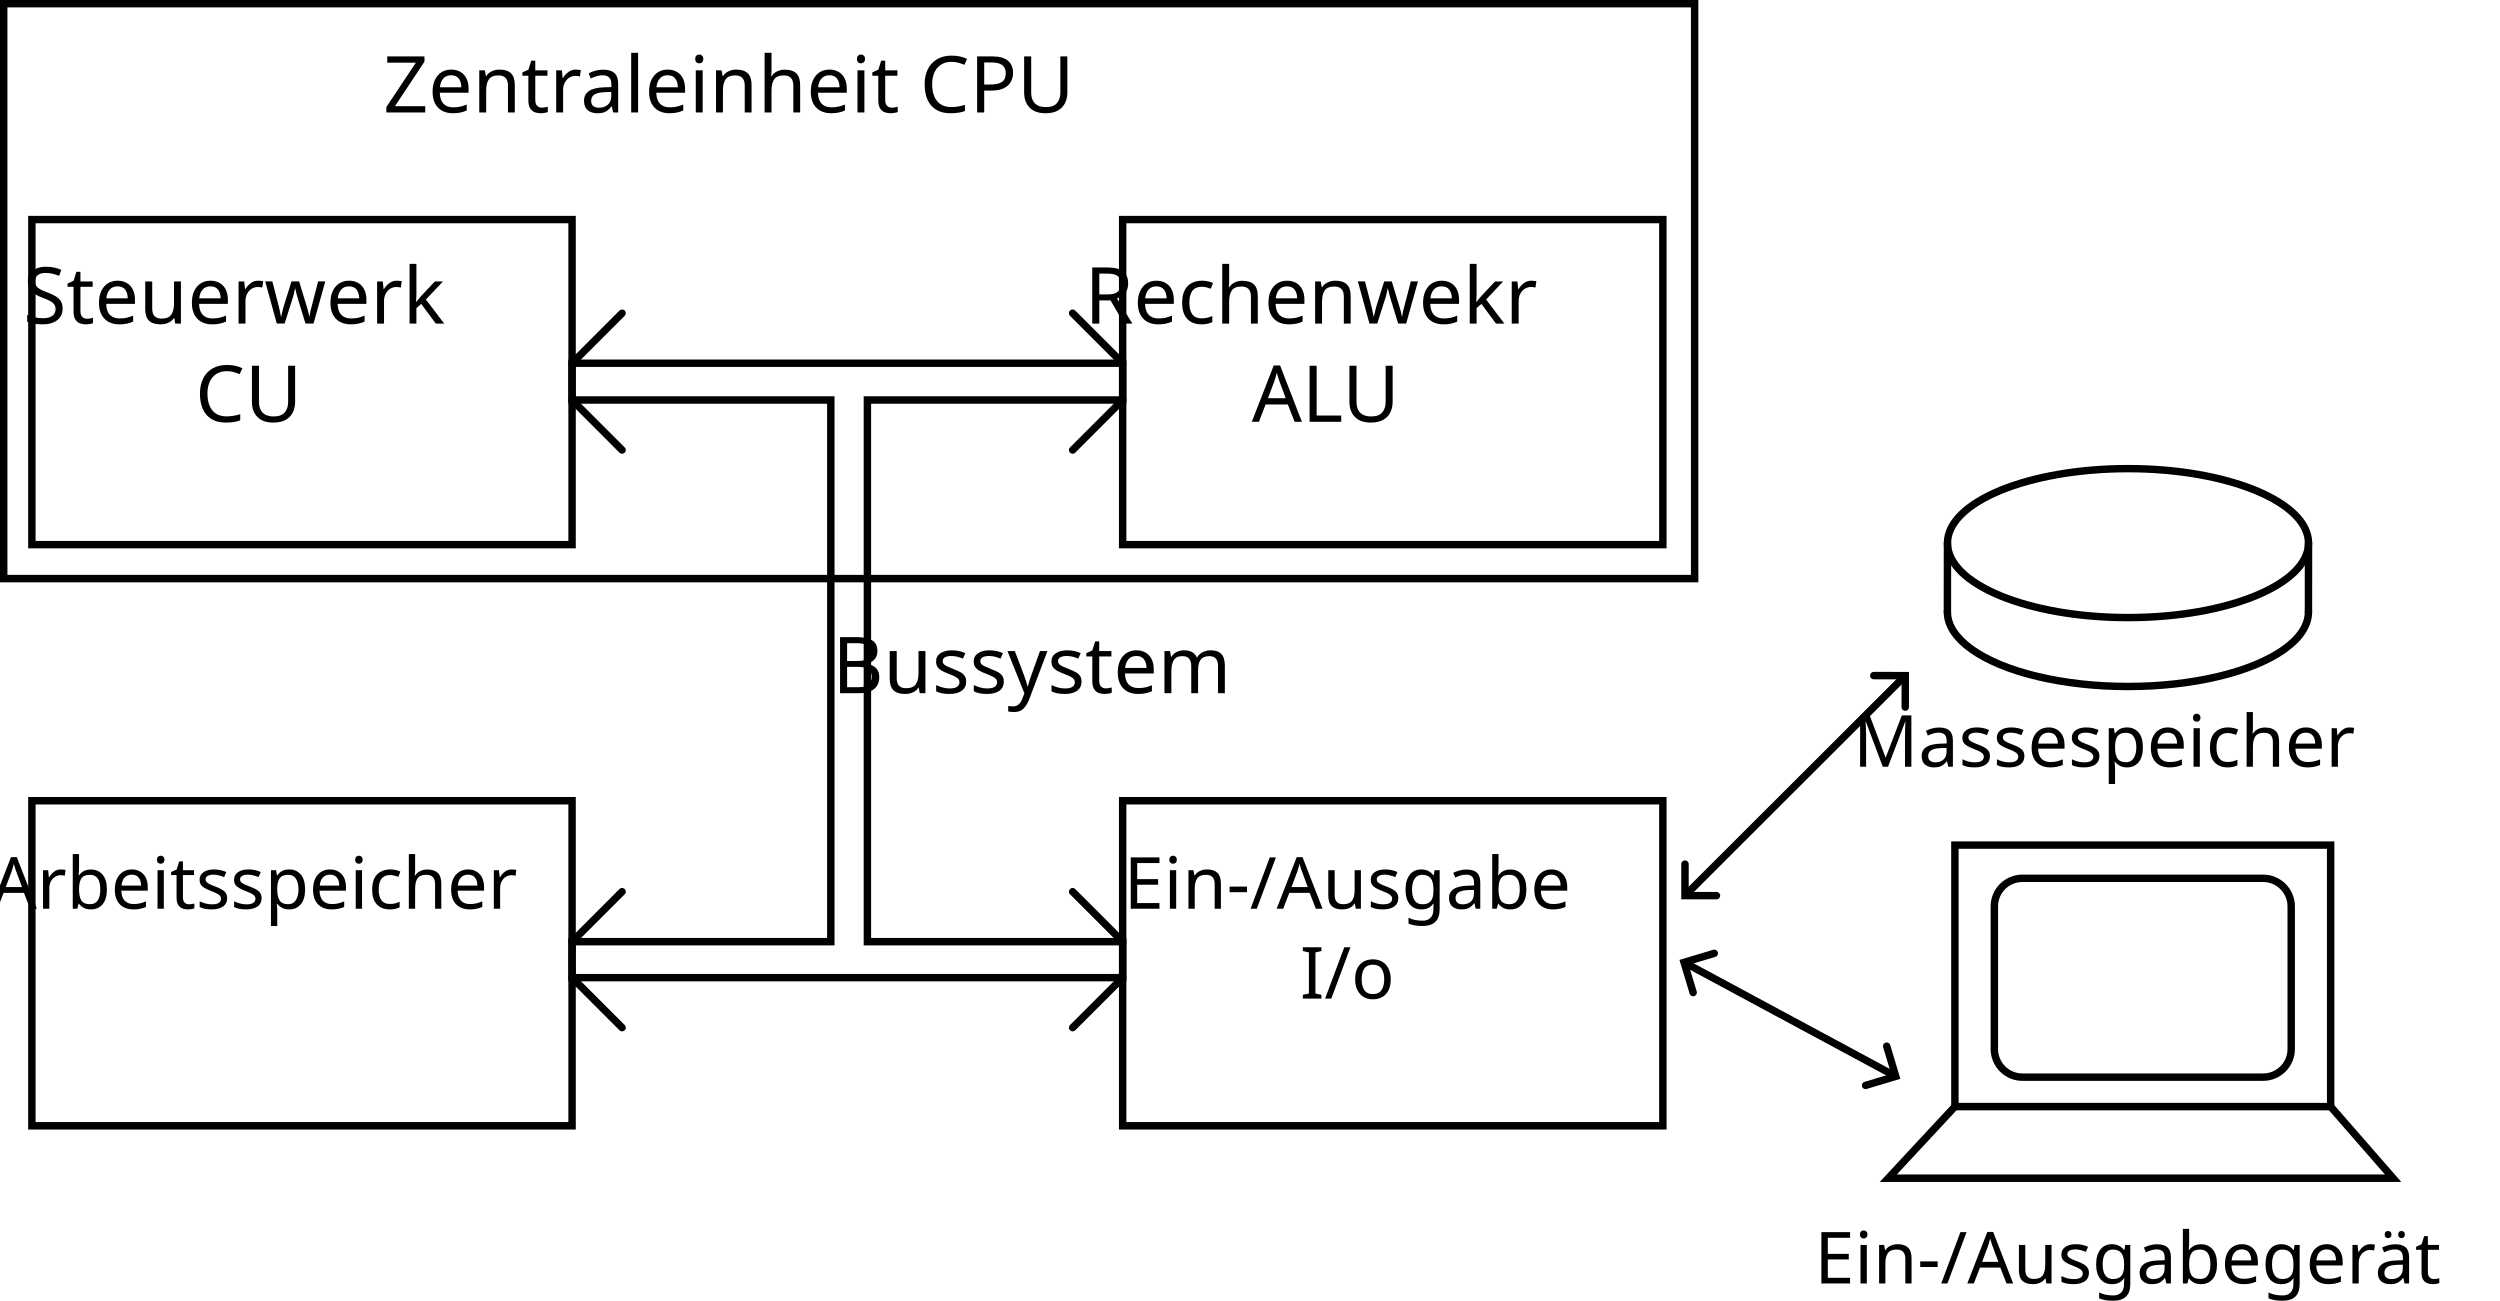
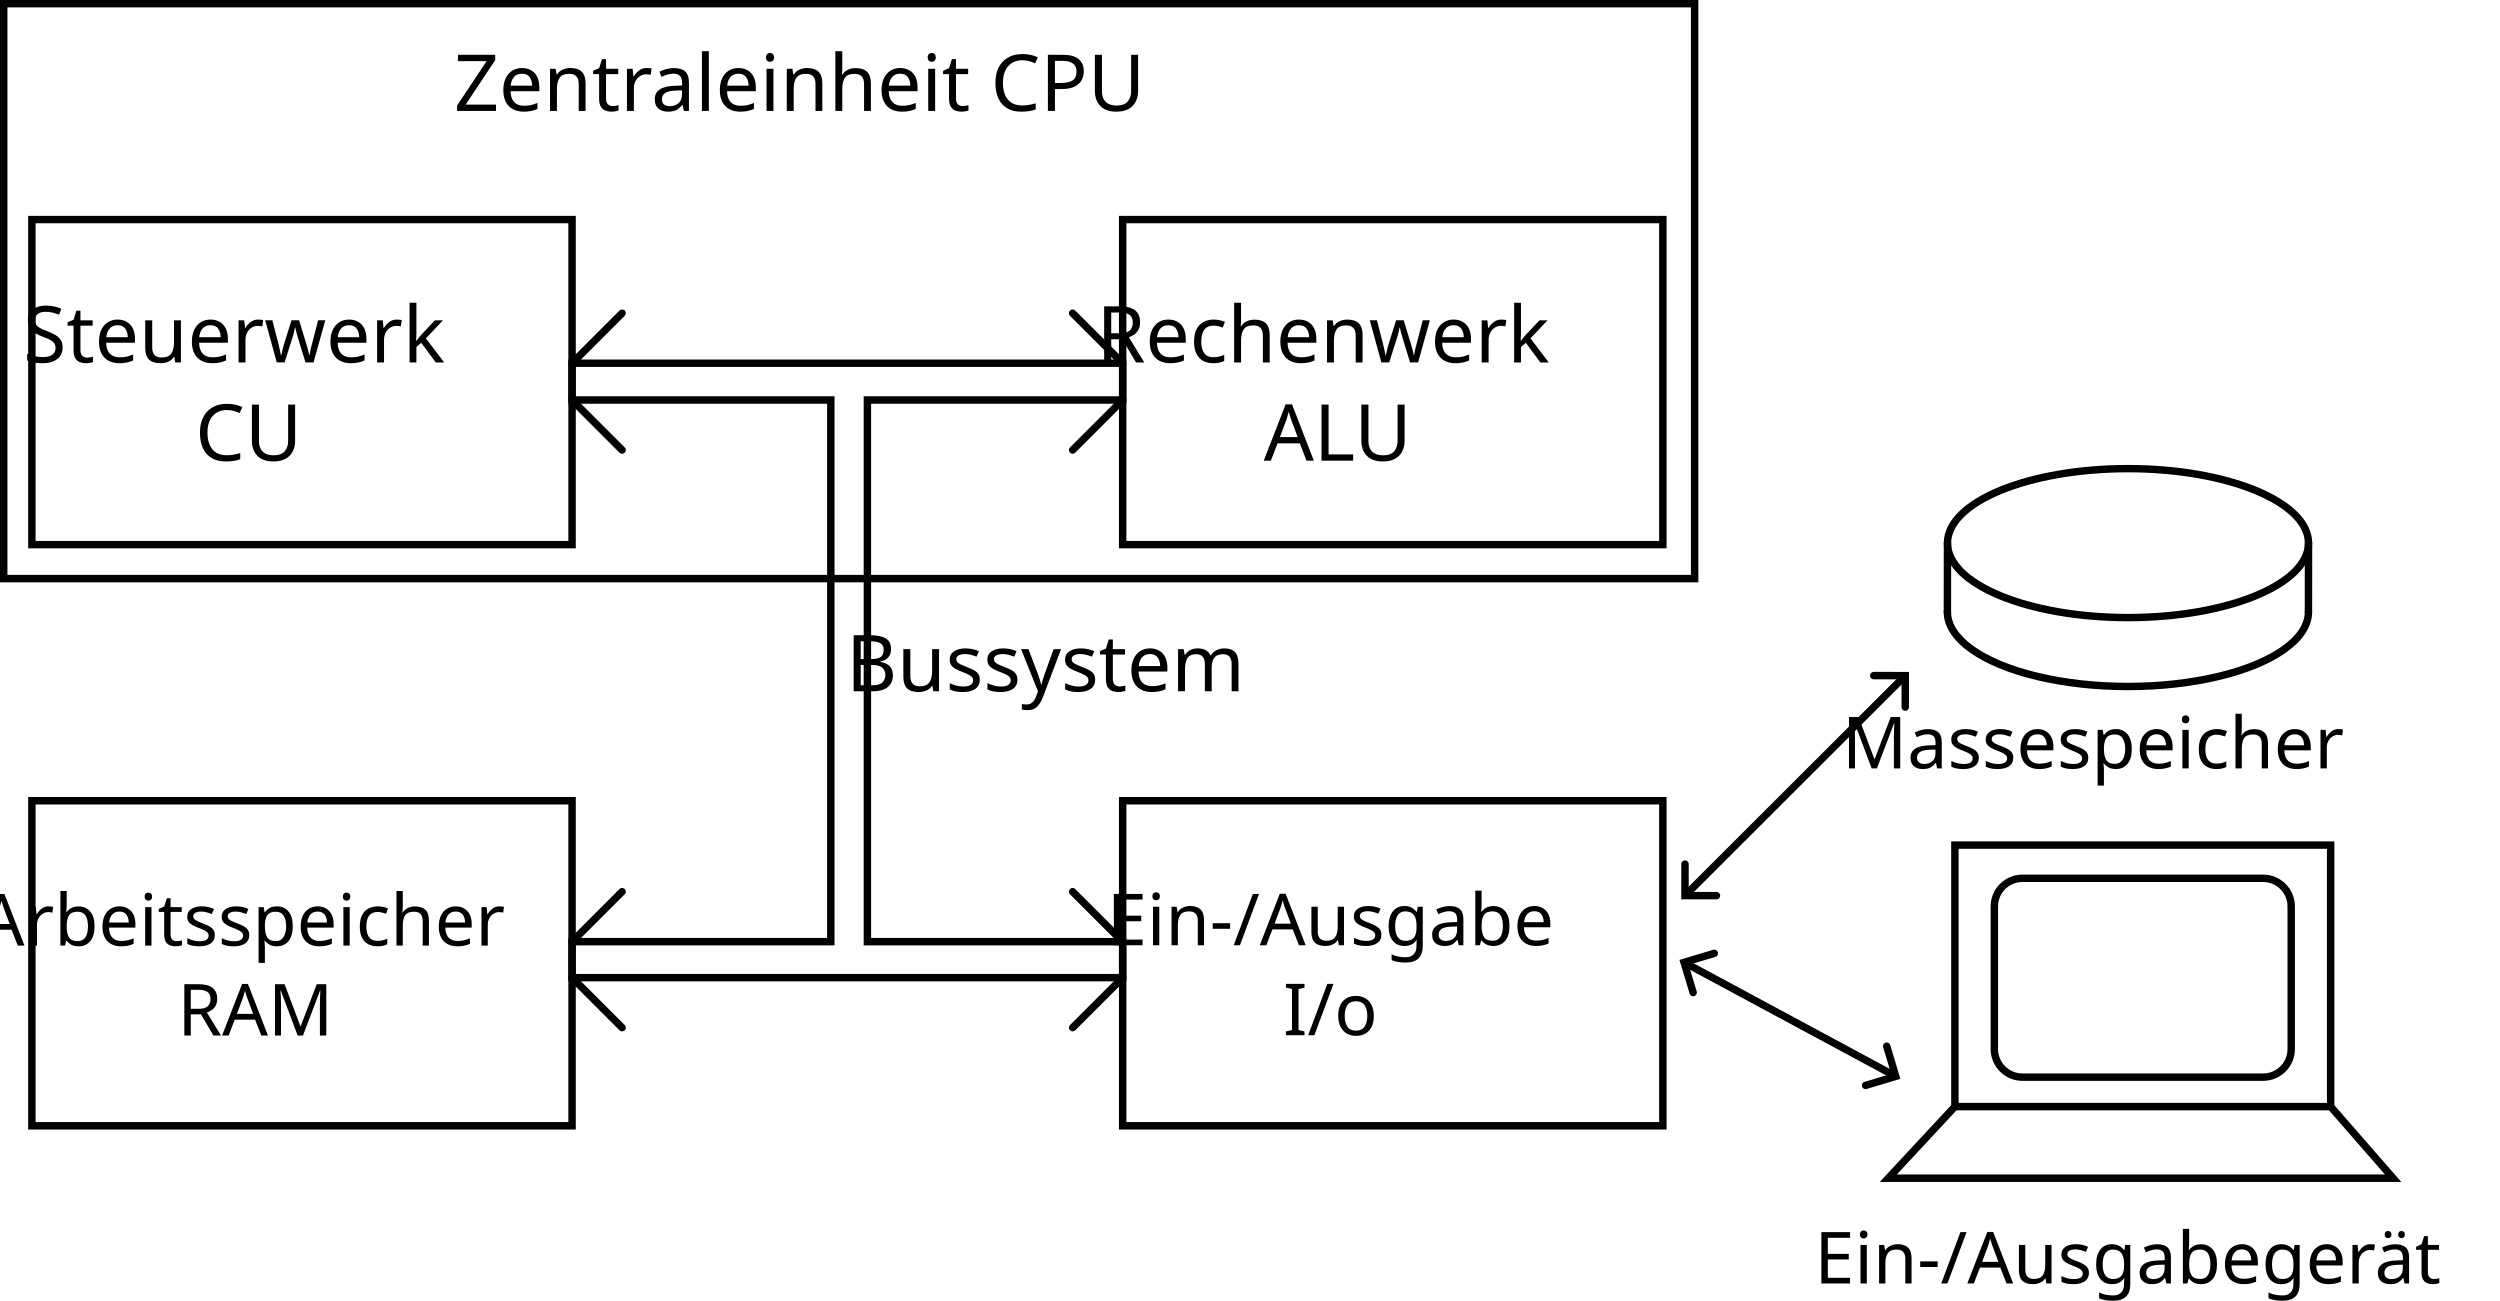
<svg xmlns="http://www.w3.org/2000/svg" width="134.681mm" height="70.073mm" viewBox="0 0 509.031 264.844" version="1.1" id="svg5" xml:space="preserve">
  <defs id="defs2">
    <marker style="overflow:visible" id="Arrow3" refX="0" refY="0" orient="auto-start-reverse" markerWidth="4.207" markerHeight="7" viewBox="0 0 4.207 7" preserveAspectRatio="xMidYMid">
      <path style="fill:none;stroke:context-stroke;stroke-width:1;stroke-linecap:round" d="M 3,-3 0,0 3,3" id="arrow3" transform="rotate(180,0.125,0)" />
    </marker>
  </defs>
  <g id="layer1" transform="translate(-4.683479,-3.245625)">
    <g id="g1807" style="display:inline">
-       <text xml:space="preserve" style="fill:#c405ff;fill-opacity:1;stroke:#c405ff;stroke-width:3.78;stroke-linecap:round" x="163.603" y="26.152" id="text356">
-         <tspan id="tspan354" x="163.603" y="26.152" style="font-style:normal;font-variant:normal;font-weight:normal;font-stretch:normal;font-size:16px;font-family:sans-serif;-inkscape-font-specification:'sans-serif, Normal';font-variant-ligatures:normal;font-variant-caps:normal;font-variant-numeric:normal;font-variant-east-asian:normal;text-align:center;text-anchor:middle;fill:#000000;fill-opacity:1;stroke:none">Zentraleinheit CPU</tspan>
+       <text xml:space="preserve" style="fill:#c405ff;fill-opacity:1;stroke:#c405ff;stroke-width:3.78;stroke-linecap:round" x="178.01" y="25.828" id="text356">
+         <tspan id="tspan354" x="178.01" y="25.828" style="font-style:normal;font-variant:normal;font-weight:normal;font-stretch:normal;font-size:16px;font-family:sans-serif;-inkscape-font-specification:'sans-serif, Normal';font-variant-ligatures:normal;font-variant-caps:normal;font-variant-numeric:normal;font-variant-east-asian:normal;text-align:center;text-anchor:middle;fill:#000000;fill-opacity:1;stroke:none">Zentraleinheit CPU</tspan>
      </text>
-       <text xml:space="preserve" style="fill:#c405ff;fill-opacity:1;stroke:#c405ff;stroke-width:3.78;stroke-linecap:round" x="225.279" y="144.39" id="text356-1">
-         <tspan id="tspan354-5" x="225.279" y="144.39" style="font-style:normal;font-variant:normal;font-weight:normal;font-stretch:normal;font-size:16px;font-family:sans-serif;-inkscape-font-specification:'sans-serif, Normal';font-variant-ligatures:normal;font-variant-caps:normal;font-variant-numeric:normal;font-variant-east-asian:normal;text-align:center;text-anchor:middle;fill:#000000;fill-opacity:1;stroke:none">Bussystem</tspan>
+       <text xml:space="preserve" style="fill:#c405ff;fill-opacity:1;stroke:#c405ff;stroke-width:3.78;stroke-linecap:round" x="228.052" y="144.003" id="text356-1">
+         <tspan id="tspan354-5" x="228.052" y="144.003" style="font-style:normal;font-variant:normal;font-weight:normal;font-stretch:normal;font-size:16px;font-family:sans-serif;-inkscape-font-specification:'sans-serif, Normal';font-variant-ligatures:normal;font-variant-caps:normal;font-variant-numeric:normal;font-variant-east-asian:normal;text-align:center;text-anchor:middle;fill:#000000;fill-opacity:1;stroke:none">Bussystem</tspan>
      </text>
-       <text xml:space="preserve" style="font-size:10.983px;fill:#c405ff;fill-opacity:1;stroke:#c405ff;stroke-width:3.459;stroke-linecap:round" x="68.794" y="188.273" id="text356-1-7">
-         <tspan id="tspan354-5-7" x="68.794" y="188.273" style="font-style:normal;font-variant:normal;font-weight:normal;font-stretch:normal;font-size:14.644px;font-family:sans-serif;-inkscape-font-specification:'sans-serif, Normal';font-variant-ligatures:normal;font-variant-caps:normal;font-variant-numeric:normal;font-variant-east-asian:normal;text-align:center;text-anchor:middle;fill:#000000;fill-opacity:1;stroke:none;stroke-width:3.459">Arbeitsspeicher</tspan>
-         <tspan x="68.794" y="203.247" style="font-style:normal;font-variant:normal;font-weight:normal;font-stretch:normal;font-size:14.644px;font-family:sans-serif;-inkscape-font-specification:'sans-serif, Normal';font-variant-ligatures:normal;font-variant-caps:normal;font-variant-numeric:normal;font-variant-east-asian:normal;text-align:center;text-anchor:middle;fill:#000000;fill-opacity:1;stroke:none;stroke-width:3.459" id="tspan1678" />
+       <text xml:space="preserve" style="font-size:10.983px;fill:#c405ff;fill-opacity:1;stroke:#c405ff;stroke-width:3.459;stroke-linecap:round" x="66.277" y="195.79" id="text356-1-7">
+         <tspan id="tspan354-5-7" x="66.277" y="195.79" style="font-style:normal;font-variant:normal;font-weight:normal;font-stretch:normal;font-size:14.644px;font-family:sans-serif;-inkscape-font-specification:'sans-serif, Normal';font-variant-ligatures:normal;font-variant-caps:normal;font-variant-numeric:normal;font-variant-east-asian:normal;text-align:center;text-anchor:middle;fill:#000000;fill-opacity:1;stroke:none;stroke-width:3.459">Arbeitsspeicher</tspan>
+         <tspan x="66.277" y="214.095" style="font-style:normal;font-variant:normal;font-weight:normal;font-stretch:normal;font-size:14.644px;font-family:sans-serif;-inkscape-font-specification:'sans-serif, Normal';font-variant-ligatures:normal;font-variant-caps:normal;font-variant-numeric:normal;font-variant-east-asian:normal;text-align:center;text-anchor:middle;fill:#000000;fill-opacity:1;stroke:none;stroke-width:3.459" id="tspan1678">RAM</tspan>
      </text>
-       <text xml:space="preserve" style="font-size:10.983px;fill:#c405ff;fill-opacity:1;stroke:#c405ff;stroke-width:3.459;stroke-linecap:round" x="291.374" y="188.273" id="text356-1-7-4">
-         <tspan id="tspan354-5-7-7" x="291.374" y="188.273" style="font-style:normal;font-variant:normal;font-weight:normal;font-stretch:normal;font-size:14.644px;font-family:sans-serif;-inkscape-font-specification:'sans-serif, Normal';font-variant-ligatures:normal;font-variant-caps:normal;font-variant-numeric:normal;font-variant-east-asian:normal;text-align:center;text-anchor:middle;fill:#000000;fill-opacity:1;stroke:none;stroke-width:3.459">Ein-/Ausgabe</tspan>
-         <tspan x="291.374" y="206.578" style="font-style:normal;font-variant:normal;font-weight:normal;font-stretch:normal;font-size:14.644px;font-family:sans-serif;-inkscape-font-specification:'sans-serif, Normal';font-variant-ligatures:normal;font-variant-caps:normal;font-variant-numeric:normal;font-variant-east-asian:normal;text-align:center;text-anchor:middle;fill:#000000;fill-opacity:1;stroke:none;stroke-width:3.459" id="tspan1714">I/o</tspan>
-         <tspan x="291.374" y="221.552" style="font-style:normal;font-variant:normal;font-weight:normal;font-stretch:normal;font-size:14.644px;font-family:sans-serif;-inkscape-font-specification:'sans-serif, Normal';font-variant-ligatures:normal;font-variant-caps:normal;font-variant-numeric:normal;font-variant-east-asian:normal;text-align:center;text-anchor:middle;fill:#000000;fill-opacity:1;stroke:none;stroke-width:3.459" id="tspan1678-8" />
+       <text xml:space="preserve" style="font-size:10.983px;fill:#c405ff;fill-opacity:1;stroke:#c405ff;stroke-width:3.459;stroke-linecap:round" x="287.93" y="195.717" id="text356-1-7-4">
+         <tspan id="tspan354-5-7-7" x="287.93" y="195.717" style="font-style:normal;font-variant:normal;font-weight:normal;font-stretch:normal;font-size:14.644px;font-family:sans-serif;-inkscape-font-specification:'sans-serif, Normal';font-variant-ligatures:normal;font-variant-caps:normal;font-variant-numeric:normal;font-variant-east-asian:normal;text-align:center;text-anchor:middle;fill:#000000;fill-opacity:1;stroke:none;stroke-width:3.459">Ein-/Ausgabe</tspan>
+         <tspan x="287.93" y="214.022" style="font-style:normal;font-variant:normal;font-weight:normal;font-stretch:normal;font-size:14.644px;font-family:sans-serif;-inkscape-font-specification:'sans-serif, Normal';font-variant-ligatures:normal;font-variant-caps:normal;font-variant-numeric:normal;font-variant-east-asian:normal;text-align:center;text-anchor:middle;fill:#000000;fill-opacity:1;stroke:none;stroke-width:3.459" id="tspan1714">I/o</tspan>
+         <tspan x="287.93" y="228.996" style="font-style:normal;font-variant:normal;font-weight:normal;font-stretch:normal;font-size:14.644px;font-family:sans-serif;-inkscape-font-specification:'sans-serif, Normal';font-variant-ligatures:normal;font-variant-caps:normal;font-variant-numeric:normal;font-variant-east-asian:normal;text-align:center;text-anchor:middle;fill:#000000;fill-opacity:1;stroke:none;stroke-width:3.459" id="tspan1678-8" />
      </text>
-       <text xml:space="preserve" style="text-align:center;text-anchor:middle;fill:#c405ff;fill-opacity:1;stroke:#c405ff;stroke-width:3.78;stroke-linecap:round" x="65.832" y="69.133" id="text356-0">
-         <tspan id="tspan354-0" x="65.832" y="69.133" style="font-style:normal;font-variant:normal;font-weight:normal;font-stretch:normal;font-size:16px;font-family:sans-serif;-inkscape-font-specification:'sans-serif, Normal';font-variant-ligatures:normal;font-variant-caps:normal;font-variant-numeric:normal;font-variant-east-asian:normal;text-align:center;text-anchor:middle;fill:#000000;fill-opacity:1;stroke:none">Steuerwerk</tspan>
-         <tspan x="65.832" y="89.133" style="font-style:normal;font-variant:normal;font-weight:normal;font-stretch:normal;font-size:16px;font-family:sans-serif;-inkscape-font-specification:'sans-serif, Normal';font-variant-ligatures:normal;font-variant-caps:normal;font-variant-numeric:normal;font-variant-east-asian:normal;text-align:center;text-anchor:middle;fill:#000000;fill-opacity:1;stroke:none" id="tspan1584">CU</tspan>
+       <text xml:space="preserve" style="text-align:center;text-anchor:middle;fill:#c405ff;fill-opacity:1;stroke:#c405ff;stroke-width:3.78;stroke-linecap:round" x="65.832" y="77.045" id="text356-0">
+         <tspan id="tspan354-0" x="65.832" y="77.045" style="font-style:normal;font-variant:normal;font-weight:normal;font-stretch:normal;font-size:16px;font-family:sans-serif;-inkscape-font-specification:'sans-serif, Normal';font-variant-ligatures:normal;font-variant-caps:normal;font-variant-numeric:normal;font-variant-east-asian:normal;text-align:center;text-anchor:middle;fill:#000000;fill-opacity:1;stroke:none">Steuerwerk</tspan>
+         <tspan x="65.832" y="97.045" style="font-style:normal;font-variant:normal;font-weight:normal;font-stretch:normal;font-size:16px;font-family:sans-serif;-inkscape-font-specification:'sans-serif, Normal';font-variant-ligatures:normal;font-variant-caps:normal;font-variant-numeric:normal;font-variant-east-asian:normal;text-align:center;text-anchor:middle;fill:#000000;fill-opacity:1;stroke:none" id="tspan1584">CU</tspan>
      </text>
-       <text xml:space="preserve" style="text-align:center;text-anchor:middle;fill:#c405ff;fill-opacity:1;stroke:#c405ff;stroke-width:3.78;stroke-linecap:round" x="285.136" y="69.133" id="text356-0-6">
-         <tspan x="285.136" y="69.133" style="font-style:normal;font-variant:normal;font-weight:normal;font-stretch:normal;font-size:16px;font-family:sans-serif;-inkscape-font-specification:'sans-serif, Normal';font-variant-ligatures:normal;font-variant-caps:normal;font-variant-numeric:normal;font-variant-east-asian:normal;text-align:center;text-anchor:middle;fill:#000000;fill-opacity:1;stroke:none" id="tspan1584-8">Rechenwekr</tspan>
-         <tspan x="285.136" y="89.133" style="font-style:normal;font-variant:normal;font-weight:normal;font-stretch:normal;font-size:16px;font-family:sans-serif;-inkscape-font-specification:'sans-serif, Normal';font-variant-ligatures:normal;font-variant-caps:normal;font-variant-numeric:normal;font-variant-east-asian:normal;text-align:center;text-anchor:middle;fill:#000000;fill-opacity:1;stroke:none" id="tspan1620">ALU</tspan>
+       <text xml:space="preserve" style="text-align:center;text-anchor:middle;fill:#c405ff;fill-opacity:1;stroke:#c405ff;stroke-width:3.78;stroke-linecap:round" x="287.562" y="77.045" id="text356-0-6">
+         <tspan x="287.562" y="77.045" style="font-style:normal;font-variant:normal;font-weight:normal;font-stretch:normal;font-size:16px;font-family:sans-serif;-inkscape-font-specification:'sans-serif, Normal';font-variant-ligatures:normal;font-variant-caps:normal;font-variant-numeric:normal;font-variant-east-asian:normal;text-align:center;text-anchor:middle;fill:#000000;fill-opacity:1;stroke:none" id="tspan1584-8">Rechenwerk</tspan>
+         <tspan x="287.562" y="97.045" style="font-style:normal;font-variant:normal;font-weight:normal;font-stretch:normal;font-size:16px;font-family:sans-serif;-inkscape-font-specification:'sans-serif, Normal';font-variant-ligatures:normal;font-variant-caps:normal;font-variant-numeric:normal;font-variant-east-asian:normal;text-align:center;text-anchor:middle;fill:#000000;fill-opacity:1;stroke:none" id="tspan1620">ALU</tspan>
      </text>
-       <text xml:space="preserve" style="font-size:10.983px;fill:#c405ff;fill-opacity:1;stroke:#c405ff;stroke-width:3.459;stroke-linecap:round" x="445.474" y="159.36" id="text356-1-7-6">
-         <tspan id="tspan354-5-7-70" x="445.474" y="159.36" style="font-style:normal;font-variant:normal;font-weight:normal;font-stretch:normal;font-size:14.644px;font-family:sans-serif;-inkscape-font-specification:'sans-serif, Normal';font-variant-ligatures:normal;font-variant-caps:normal;font-variant-numeric:normal;font-variant-east-asian:normal;text-align:center;text-anchor:middle;fill:#000000;fill-opacity:1;stroke:none;stroke-width:3.459">Massespeicher</tspan>
-         <tspan x="445.474" y="174.334" style="font-style:normal;font-variant:normal;font-weight:normal;font-stretch:normal;font-size:14.644px;font-family:sans-serif;-inkscape-font-specification:'sans-serif, Normal';font-variant-ligatures:normal;font-variant-caps:normal;font-variant-numeric:normal;font-variant-east-asian:normal;text-align:center;text-anchor:middle;fill:#000000;fill-opacity:1;stroke:none;stroke-width:3.459" id="tspan1678-2" />
+       <text xml:space="preserve" style="font-size:10.983px;fill:#c405ff;fill-opacity:1;stroke:#c405ff;stroke-width:3.459;stroke-linecap:round" x="443.21" y="159.694" id="text356-1-7-6">
+         <tspan id="tspan354-5-7-70" x="443.21" y="159.694" style="font-style:normal;font-variant:normal;font-weight:normal;font-stretch:normal;font-size:14.644px;font-family:sans-serif;-inkscape-font-specification:'sans-serif, Normal';font-variant-ligatures:normal;font-variant-caps:normal;font-variant-numeric:normal;font-variant-east-asian:normal;text-align:center;text-anchor:middle;fill:#000000;fill-opacity:1;stroke:none;stroke-width:3.459">Massespeicher</tspan>
+         <tspan x="443.21" y="174.668" style="font-style:normal;font-variant:normal;font-weight:normal;font-stretch:normal;font-size:14.644px;font-family:sans-serif;-inkscape-font-specification:'sans-serif, Normal';font-variant-ligatures:normal;font-variant-caps:normal;font-variant-numeric:normal;font-variant-east-asian:normal;text-align:center;text-anchor:middle;fill:#000000;fill-opacity:1;stroke:none;stroke-width:3.459" id="tspan1678-2" />
      </text>
      <text xml:space="preserve" style="font-size:10.983px;fill:#c405ff;fill-opacity:1;stroke:#c405ff;stroke-width:3.459;stroke-linecap:round" x="450.254" y="264.575" id="text356-1-7-6-3">
        <tspan x="450.254" y="264.575" style="font-style:normal;font-variant:normal;font-weight:normal;font-stretch:normal;font-size:14.644px;font-family:sans-serif;-inkscape-font-specification:'sans-serif, Normal';font-variant-ligatures:normal;font-variant-caps:normal;font-variant-numeric:normal;font-variant-east-asian:normal;text-align:center;text-anchor:middle;fill:#000000;fill-opacity:1;stroke:none;stroke-width:3.459" id="tspan1780">Ein-/Ausgabegerät</tspan>
        <tspan x="450.254" y="279.549" style="font-style:normal;font-variant:normal;font-weight:normal;font-stretch:normal;font-size:14.644px;font-family:sans-serif;-inkscape-font-specification:'sans-serif, Normal';font-variant-ligatures:normal;font-variant-caps:normal;font-variant-numeric:normal;font-variant-east-asian:normal;text-align:center;text-anchor:middle;fill:#000000;fill-opacity:1;stroke:none;stroke-width:3.459" id="tspan1678-2-5" />
      </text>
    </g>
    <rect style="fill:none;fill-opacity:1;stroke:#000000;stroke-width:1.512;stroke-linecap:round;stroke-dasharray:none;stroke-opacity:1" id="rect1861" width="344.294" height="117.054" x="5.439" y="4.002" />
    <rect style="fill:none;fill-opacity:1;stroke:#000000;stroke-width:1.512;stroke-linecap:round;stroke-dasharray:none;stroke-opacity:1" id="rect1861-2" width="109.991" height="66.185" x="11.172" y="47.953" />
    <rect style="fill:none;fill-opacity:1;stroke:#000000;stroke-width:1.512;stroke-linecap:round;stroke-dasharray:none;stroke-opacity:1" id="rect1861-2-17" width="109.991" height="66.185" x="11.172" y="166.285" />
    <rect style="fill:none;fill-opacity:1;stroke:#000000;stroke-width:1.512;stroke-linecap:round;stroke-dasharray:none;stroke-opacity:1" id="rect1861-2-17-4" width="109.991" height="66.185" x="233.271" y="166.285" />
    <rect style="fill:none;fill-opacity:1;stroke:#000000;stroke-width:1.512;stroke-linecap:round;stroke-dasharray:none;stroke-opacity:1" id="rect1861-2-1" width="109.991" height="66.185" x="233.271" y="47.953" />
    <g id="g4193">
      <ellipse style="fill:none;fill-opacity:1;stroke:#000000;stroke-width:1.512;stroke-linecap:round;stroke-dasharray:none;stroke-opacity:1" id="path2003" ry="15.164" rx="36.757" cy="113.829" cx="437.969" />
      <path style="fill:none;fill-opacity:1;stroke:#000000;stroke-width:1.512;stroke-linecap:round;stroke-dasharray:none;stroke-opacity:1" id="path2003-1" d="m 474.712,127.861 a 36.757,15.164 0 0 1 -18.378,13.132 36.757,15.164 0 0 1 -36.757,0 36.757,15.164 0 0 1 -18.378,-13.132" />
      <path style="fill:none;fill-opacity:1;stroke:#000000;stroke-width:1.512;stroke-linecap:round;stroke-dasharray:none;stroke-opacity:1" d="m 401.198,127.86 0.014,-14.038" id="path2087" />
      <path style="fill:none;fill-opacity:1;stroke:#000000;stroke-width:1.512;stroke-linecap:round;stroke-dasharray:none;stroke-opacity:1" d="m 474.712,127.86 0.014,-14.031" id="path2089" />
    </g>
    <g id="g4202">
      <path style="fill:none;fill-opacity:1;stroke:#000000;stroke-width:1.512;stroke-linecap:round;stroke-dasharray:none;stroke-opacity:1;marker-start:url(#Arrow3);marker-end:url(#Arrow3)" d="m 348.034,185.34 44.319,-44.262" id="path2091" />
      <path style="fill:none;fill-opacity:1;stroke:#000000;stroke-width:1.512;stroke-linecap:round;stroke-dasharray:none;stroke-opacity:1;marker-start:url(#Arrow3);marker-end:url(#Arrow3)" d="m 347.919,199.378 42.432,22.847" id="path2093" />
    </g>
    <g id="g4198">
      <rect style="fill:none;fill-opacity:1;stroke:#000000;stroke-width:1.512;stroke-linecap:round;stroke-dasharray:none;stroke-opacity:1" id="rect1861-2-17-4-3" width="76.509" height="53.245" x="402.724" y="175.318" />
      <path style="fill:none;fill-opacity:1;stroke:#000000;stroke-width:1.512;stroke-linecap:round;stroke-dasharray:none;stroke-opacity:1" d="m 402.724,228.563 -13.562,14.582 h 102.79 l -12.719,-14.582 v 0 0" id="path2417" />
      <rect style="fill:none;fill-opacity:1;stroke:#000000;stroke-width:1.512;stroke-linecap:round;stroke-linejoin:round;stroke-dasharray:none;stroke-opacity:1" id="rect2419" width="60.446" height="40.488" x="410.756" y="182.08" ry="5.719" />
    </g>
    <g id="g4219">
      <path id="rect2432" style="fill:none;fill-opacity:1;stroke:#000000;stroke-width:1.512;stroke-linecap:round;stroke-linejoin:miter;stroke-dasharray:none;stroke-opacity:1" d="m 121.162,77.201 v 7.492 h 52.684 V 194.984 h -52.684 v 7.32 h 112.109 v -7.32 H 181.295 V 84.693 h 51.977 v -7.492 z" />
      <path style="fill:none;fill-opacity:1;stroke:#000000;stroke-width:1.512;stroke-linecap:round;stroke-linejoin:miter;stroke-dasharray:none;stroke-opacity:1" d="M 121.163,77.201 131.345,67.019" id="path4110" />
      <path style="fill:none;fill-opacity:1;stroke:#000000;stroke-width:1.512;stroke-linecap:round;stroke-linejoin:miter;stroke-dasharray:none;stroke-opacity:1" d="m 121.163,84.693 10.182,10.182" id="path4112" />
      <path style="fill:none;fill-opacity:1;stroke:#000000;stroke-width:1.512;stroke-linecap:round;stroke-linejoin:miter;stroke-dasharray:none;stroke-opacity:1" d="M 233.271,84.693 223.089,94.876" id="path4116" />
      <path style="fill:none;fill-opacity:1;stroke:#000000;stroke-width:1.512;stroke-linecap:round;stroke-linejoin:miter;stroke-dasharray:none;stroke-opacity:1" d="m 121.163,194.984 10.182,-10.182" id="path4179" />
      <path style="fill:none;fill-opacity:1;stroke:#000000;stroke-width:1.512;stroke-linecap:round;stroke-linejoin:miter;stroke-dasharray:none;stroke-opacity:1" d="m 121.163,202.305 10.182,10.182" id="path4181" />
      <path style="fill:none;fill-opacity:1;stroke:#000000;stroke-width:1.512;stroke-linecap:round;stroke-linejoin:miter;stroke-dasharray:none;stroke-opacity:1" d="M 233.271,194.984 223.089,184.802" id="path4183" />
      <path style="fill:none;fill-opacity:1;stroke:#000000;stroke-width:1.512;stroke-linecap:round;stroke-linejoin:miter;stroke-dasharray:none;stroke-opacity:1" d="m 233.271,202.305 -10.182,10.182" id="path4185" />
      <path style="fill:none;fill-opacity:1;stroke:#000000;stroke-width:1.512;stroke-linecap:round;stroke-linejoin:miter;stroke-dasharray:none;stroke-opacity:1" d="M 233.271,77.201 223.089,67.019" id="path4187" />
    </g>
  </g>
</svg>
